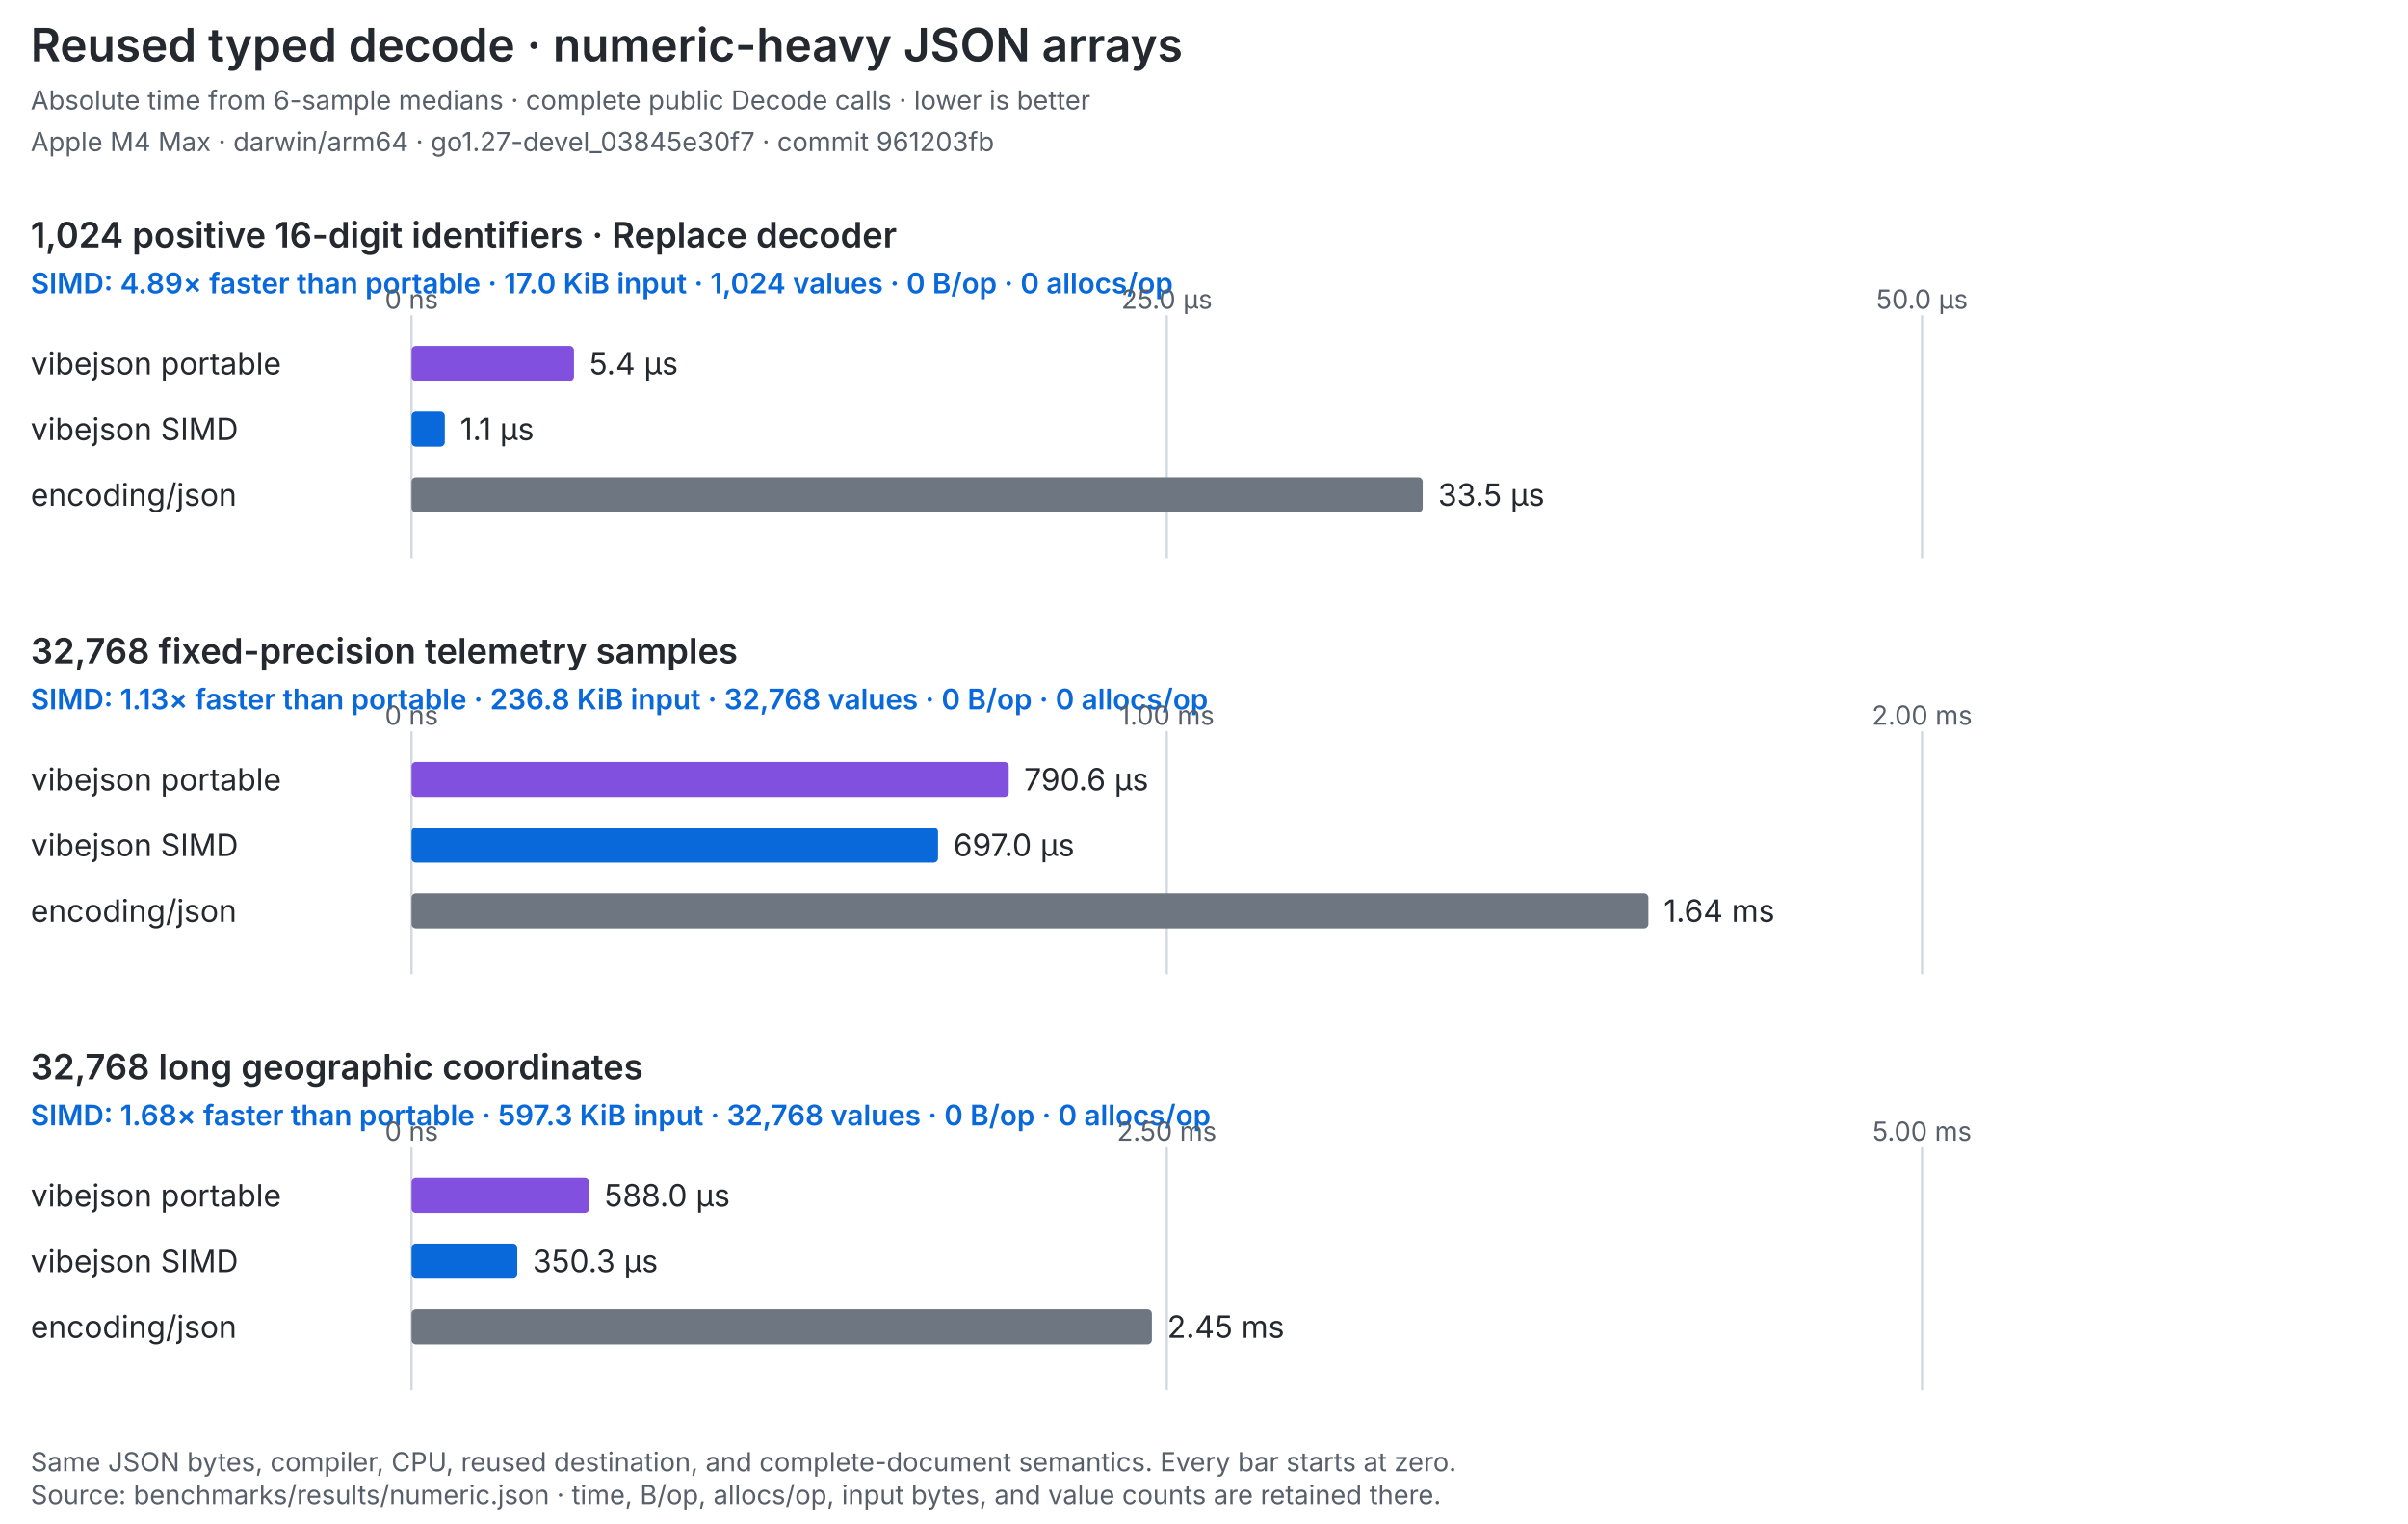
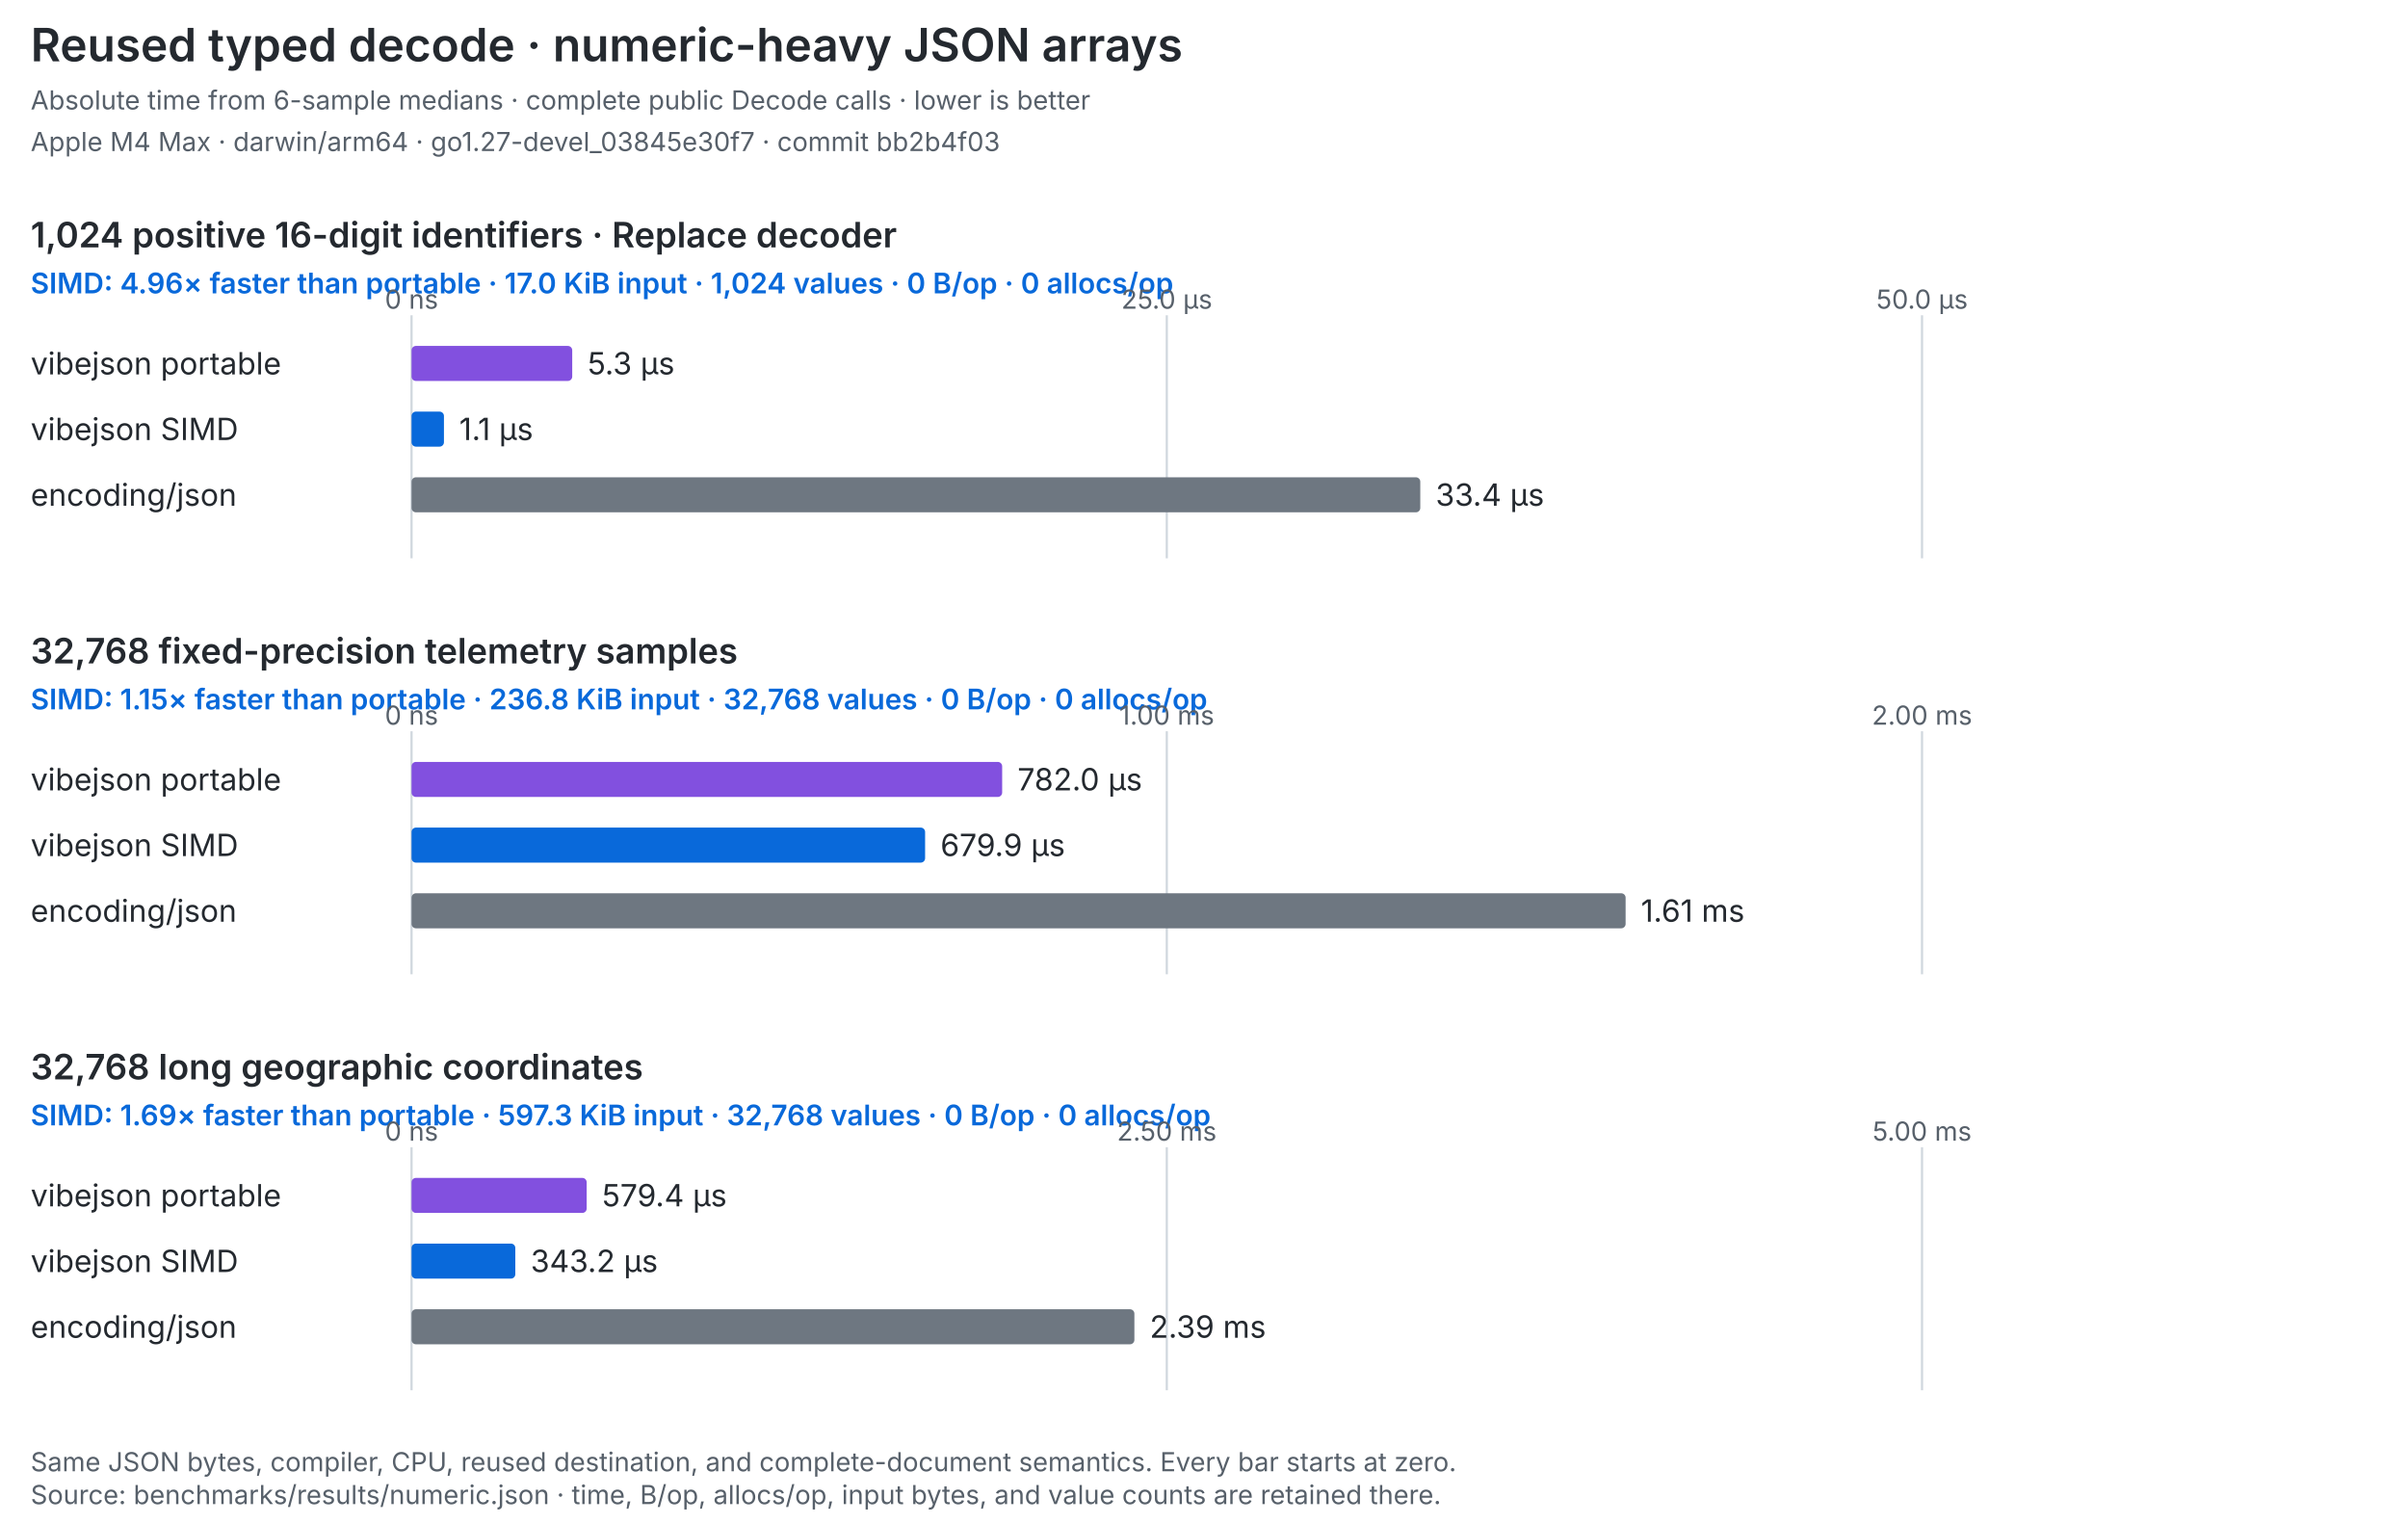
<svg xmlns="http://www.w3.org/2000/svg" width="1100" height="696" viewBox="0 0 1100 696" role="img" aria-labelledby="title desc">
  <style>
text{fill:#24292f;font:14px -apple-system,BlinkMacSystemFont,"Segoe UI",sans-serif}.heading{font-size:21px;font-weight:600}.panel{font-size:16px;font-weight:600}.note{font-size:12px;fill:#57606a}.gain{font-size:13px;fill:#0969da;font-weight:600}.grid{stroke:#d0d7de;stroke-width:1}.portable{fill:#8250df}.simd{fill:#0969da}.reference{fill:#6e7781}@media(prefers-color-scheme:dark){text{fill:#f0f6fc}.note{fill:#8c959f}.gain{fill:#58a6ff}.grid{stroke:#30363d}.portable{fill:#bc8cff}.simd{fill:#58a6ff}.reference{fill:#8c959f}}</style>
  <text class="heading" x="14" y="28">Reused typed decode · numeric-heavy JSON arrays</text>
  <text class="note" x="14" y="50">Absolute time from 6-sample medians · complete public Decode calls · lower is better</text>
-   <text class="note" x="14" y="69">Apple M4 Max · darwin/arm64 · go1.27-devel_03845e30f7 · commit 961203fb</text>
+   <text class="note" x="14" y="69">Apple M4 Max · darwin/arm64 · go1.27-devel_03845e30f7 · commit bb2b4f03</text>
  <text class="panel" x="14" y="113.0">1,024 positive 16-digit identifiers · Replace decoder</text>
-   <text class="gain" x="14" y="134.0">SIMD: 4.89× faster than portable · 17.0 KiB input · 1,024 values · 0 B/op · 0 allocs/op</text>
+   <text class="gain" x="14" y="134.0">SIMD: 4.96× faster than portable · 17.0 KiB input · 1,024 values · 0 B/op · 0 allocs/op</text>
  <line class="grid" x1="188.0" y1="144.0" x2="188.0" y2="255.0" />
  <text class="note" x="188.0" y="141.0" text-anchor="middle">0 ns</text>
  <line class="grid" x1="533.0" y1="144.0" x2="533.0" y2="255.0" />
  <text class="note" x="533.0" y="141.0" text-anchor="middle">25.0 µs</text>
  <line class="grid" x1="878.0" y1="144.0" x2="878.0" y2="255.0" />
  <text class="note" x="878.0" y="141.0" text-anchor="middle">50.0 µs</text>
  <text x="14" y="171.0">vibejson portable</text>
-   <rect class="portable" x="188.0" y="158.0" width="74.2" height="16" rx="2" />
-   <text x="269.2" y="171.0">5.4 µs</text>
+   <rect class="portable" x="188.0" y="158.0" width="73.4" height="16" rx="2" />
+   <text x="268.4" y="171.0">5.3 µs</text>
  <text x="14" y="201.0">vibejson SIMD</text>
-   <rect class="simd" x="188.0" y="188.0" width="15.2" height="16" rx="2" />
-   <text x="210.2" y="201.0">1.1 µs</text>
+   <rect class="simd" x="188.0" y="188.0" width="14.8" height="16" rx="2" />
+   <text x="209.8" y="201.0">1.1 µs</text>
  <text x="14" y="231.0">encoding/json</text>
-   <rect class="reference" x="188.0" y="218.0" width="461.9" height="16" rx="2" />
-   <text x="656.9" y="231.0">33.5 µs</text>
+   <rect class="reference" x="188.0" y="218.0" width="460.8" height="16" rx="2" />
+   <text x="655.8" y="231.0">33.4 µs</text>
  <text class="panel" x="14" y="303.0">32,768 fixed-precision telemetry samples</text>
-   <text class="gain" x="14" y="324.0">SIMD: 1.13× faster than portable · 236.8 KiB input · 32,768 values · 0 B/op · 0 allocs/op</text>
+   <text class="gain" x="14" y="324.0">SIMD: 1.15× faster than portable · 236.8 KiB input · 32,768 values · 0 B/op · 0 allocs/op</text>
  <line class="grid" x1="188.0" y1="334.0" x2="188.0" y2="445.0" />
  <text class="note" x="188.0" y="331.0" text-anchor="middle">0 ns</text>
  <line class="grid" x1="533.0" y1="334.0" x2="533.0" y2="445.0" />
  <text class="note" x="533.0" y="331.0" text-anchor="middle">1.00 ms</text>
  <line class="grid" x1="878.0" y1="334.0" x2="878.0" y2="445.0" />
  <text class="note" x="878.0" y="331.0" text-anchor="middle">2.00 ms</text>
  <text x="14" y="361.0">vibejson portable</text>
-   <rect class="portable" x="188.0" y="348.0" width="272.8" height="16" rx="2" />
-   <text x="467.8" y="361.0">790.6 µs</text>
+   <rect class="portable" x="188.0" y="348.0" width="269.8" height="16" rx="2" />
+   <text x="464.8" y="361.0">782.0 µs</text>
  <text x="14" y="391.0">vibejson SIMD</text>
-   <rect class="simd" x="188.0" y="378.0" width="240.5" height="16" rx="2" />
-   <text x="435.5" y="391.0">697.0 µs</text>
+   <rect class="simd" x="188.0" y="378.0" width="234.6" height="16" rx="2" />
+   <text x="429.6" y="391.0">679.9 µs</text>
  <text x="14" y="421.0">encoding/json</text>
-   <rect class="reference" x="188.0" y="408.0" width="565.0" height="16" rx="2" />
-   <text x="760.0" y="421.0">1.64 ms</text>
+   <rect class="reference" x="188.0" y="408.0" width="554.6" height="16" rx="2" />
+   <text x="749.6" y="421.0">1.61 ms</text>
  <text class="panel" x="14" y="493.0">32,768 long geographic coordinates</text>
-   <text class="gain" x="14" y="514.0">SIMD: 1.68× faster than portable · 597.3 KiB input · 32,768 values · 0 B/op · 0 allocs/op</text>
+   <text class="gain" x="14" y="514.0">SIMD: 1.69× faster than portable · 597.3 KiB input · 32,768 values · 0 B/op · 0 allocs/op</text>
  <line class="grid" x1="188.0" y1="524.0" x2="188.0" y2="635.0" />
  <text class="note" x="188.0" y="521.0" text-anchor="middle">0 ns</text>
  <line class="grid" x1="533.0" y1="524.0" x2="533.0" y2="635.0" />
  <text class="note" x="533.0" y="521.0" text-anchor="middle">2.50 ms</text>
  <line class="grid" x1="878.0" y1="524.0" x2="878.0" y2="635.0" />
  <text class="note" x="878.0" y="521.0" text-anchor="middle">5.00 ms</text>
  <text x="14" y="551.0">vibejson portable</text>
-   <rect class="portable" x="188.0" y="538.0" width="81.1" height="16" rx="2" />
-   <text x="276.1" y="551.0">588.0 µs</text>
+   <rect class="portable" x="188.0" y="538.0" width="80.0" height="16" rx="2" />
+   <text x="275.0" y="551.0">579.4 µs</text>
  <text x="14" y="581.0">vibejson SIMD</text>
-   <rect class="simd" x="188.0" y="568.0" width="48.3" height="16" rx="2" />
-   <text x="243.3" y="581.0">350.3 µs</text>
+   <rect class="simd" x="188.0" y="568.0" width="47.4" height="16" rx="2" />
+   <text x="242.4" y="581.0">343.2 µs</text>
  <text x="14" y="611.0">encoding/json</text>
-   <rect class="reference" x="188.0" y="598.0" width="338.2" height="16" rx="2" />
-   <text x="533.2" y="611.0">2.45 ms</text>
+   <rect class="reference" x="188.0" y="598.0" width="330.2" height="16" rx="2" />
+   <text x="525.2" y="611.0">2.39 ms</text>
  <text class="note" x="14" y="672">Same JSON bytes, compiler, CPU, reused destination, and complete-document semantics. Every bar starts at zero.</text>
  <text class="note" x="14" y="687">Source: benchmarks/results/numeric.json · time, B/op, allocs/op, input bytes, and value counts are retained there.</text>
</svg>
